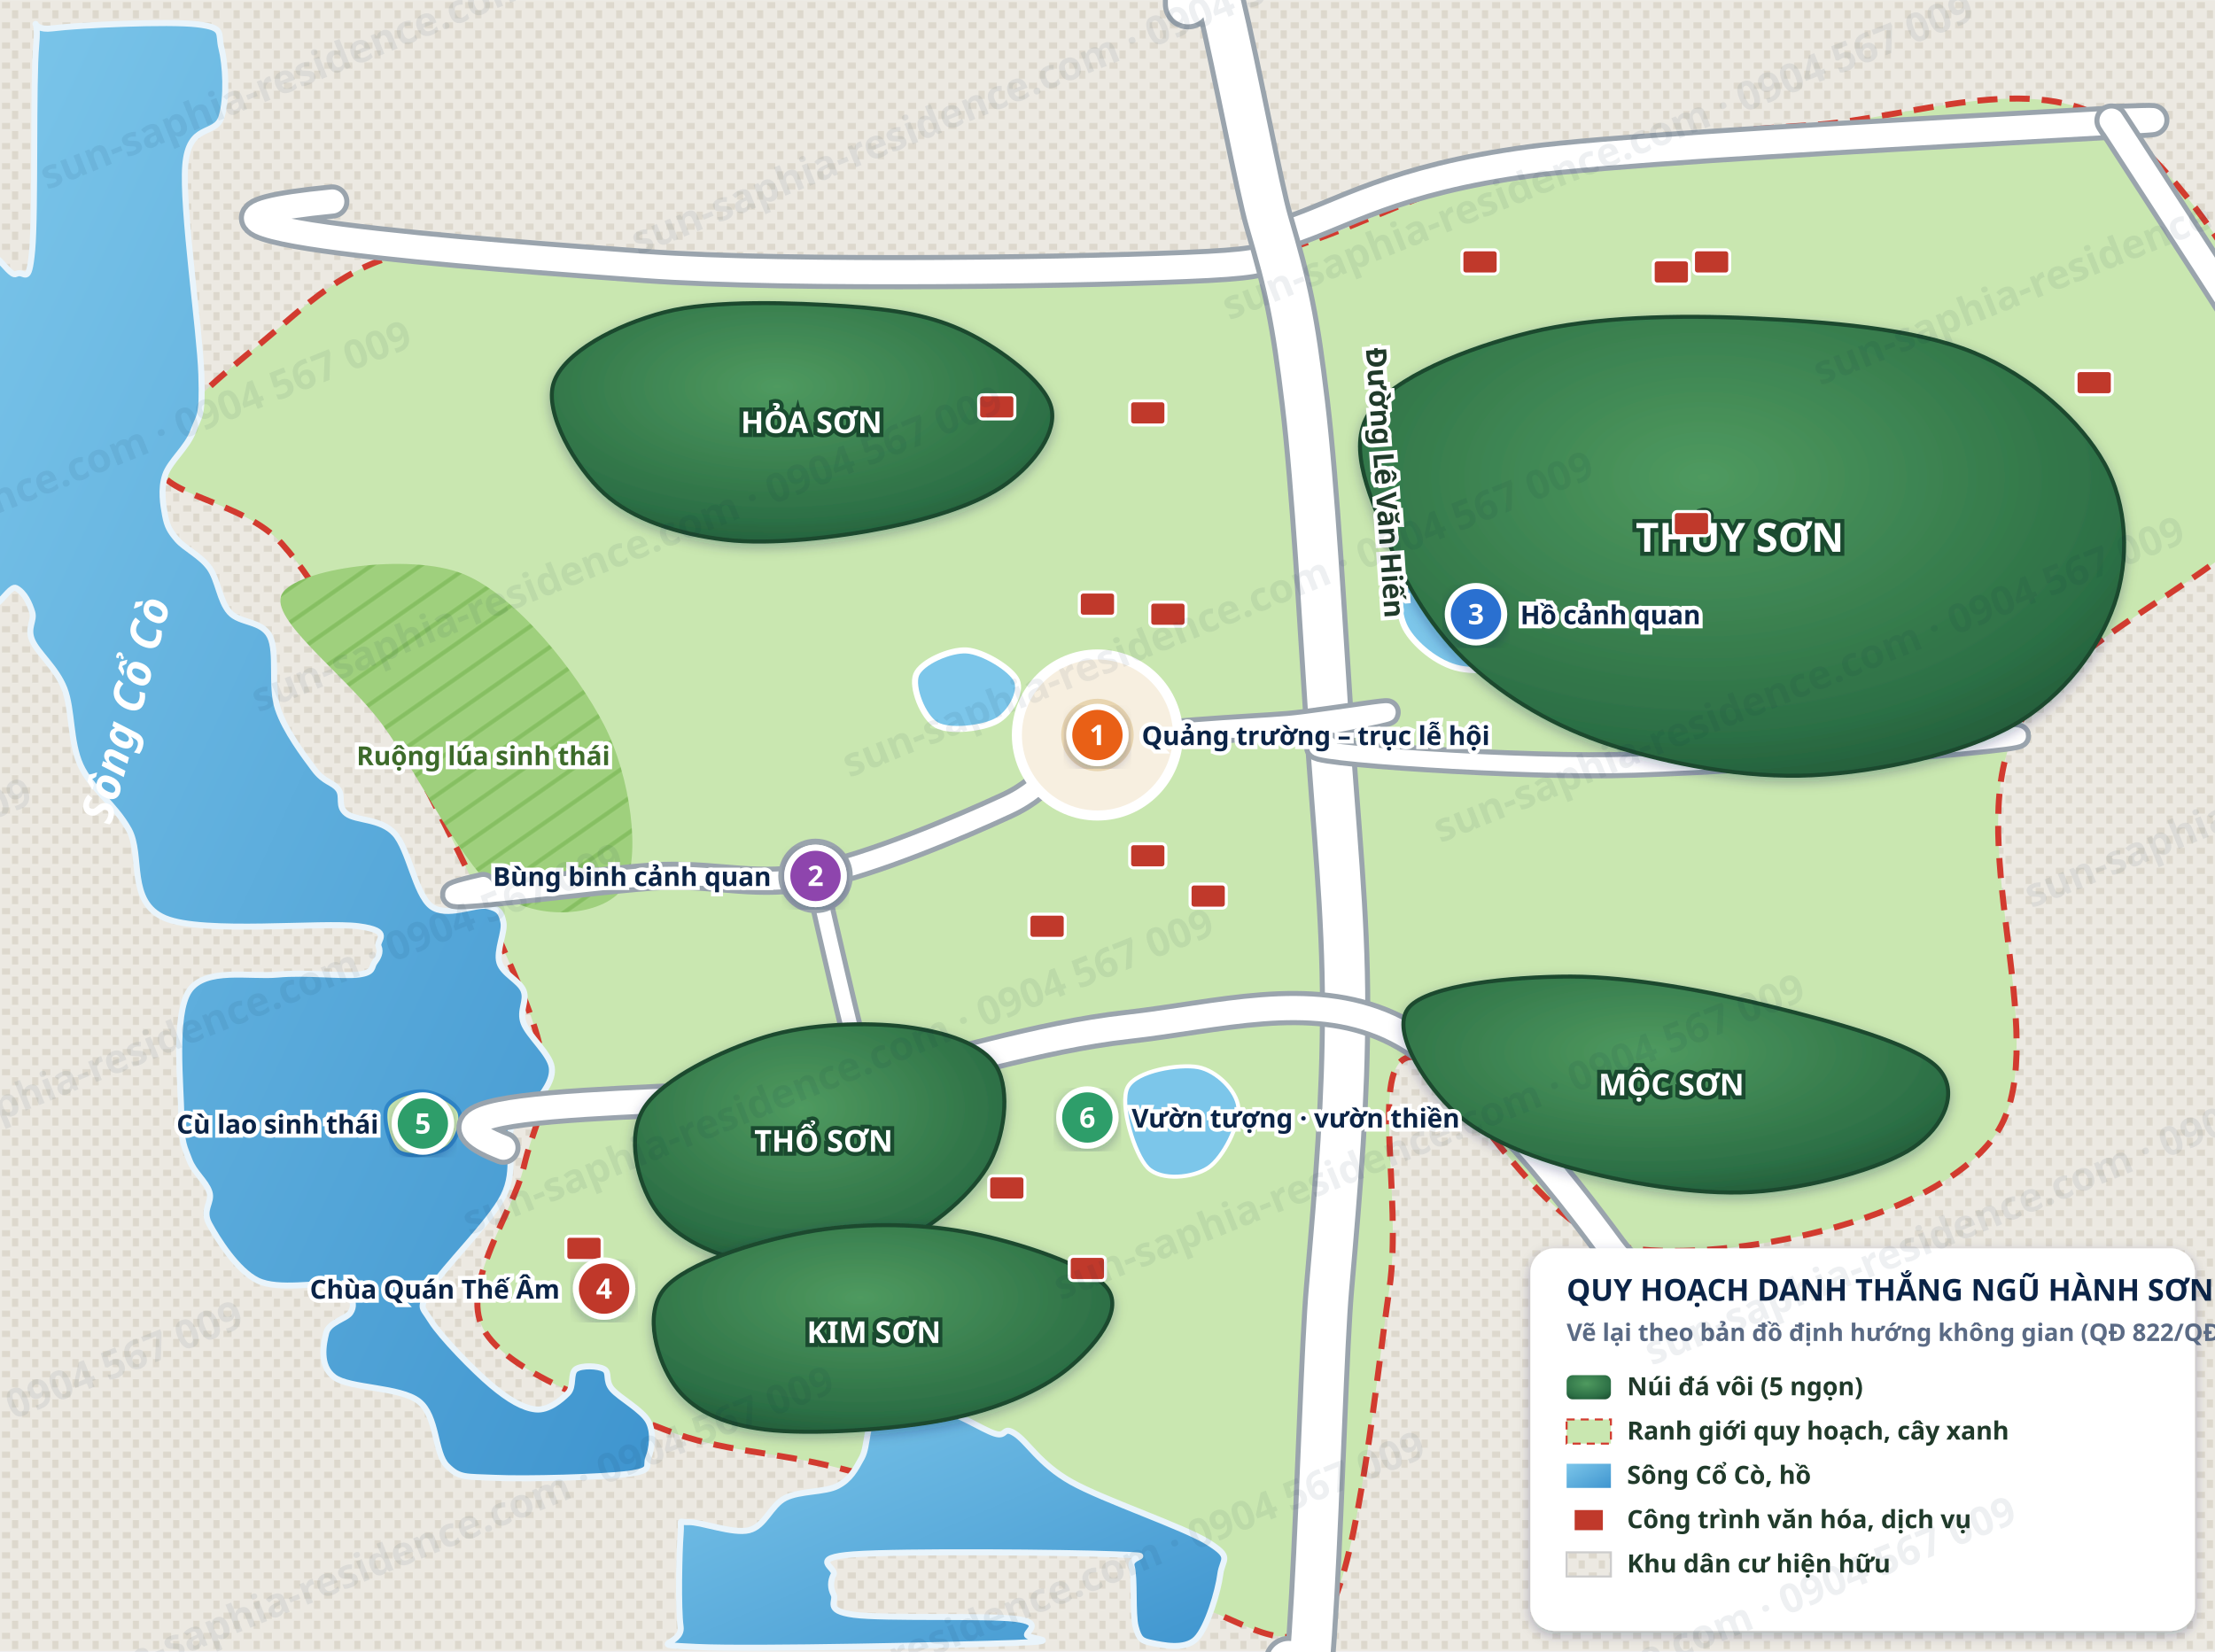
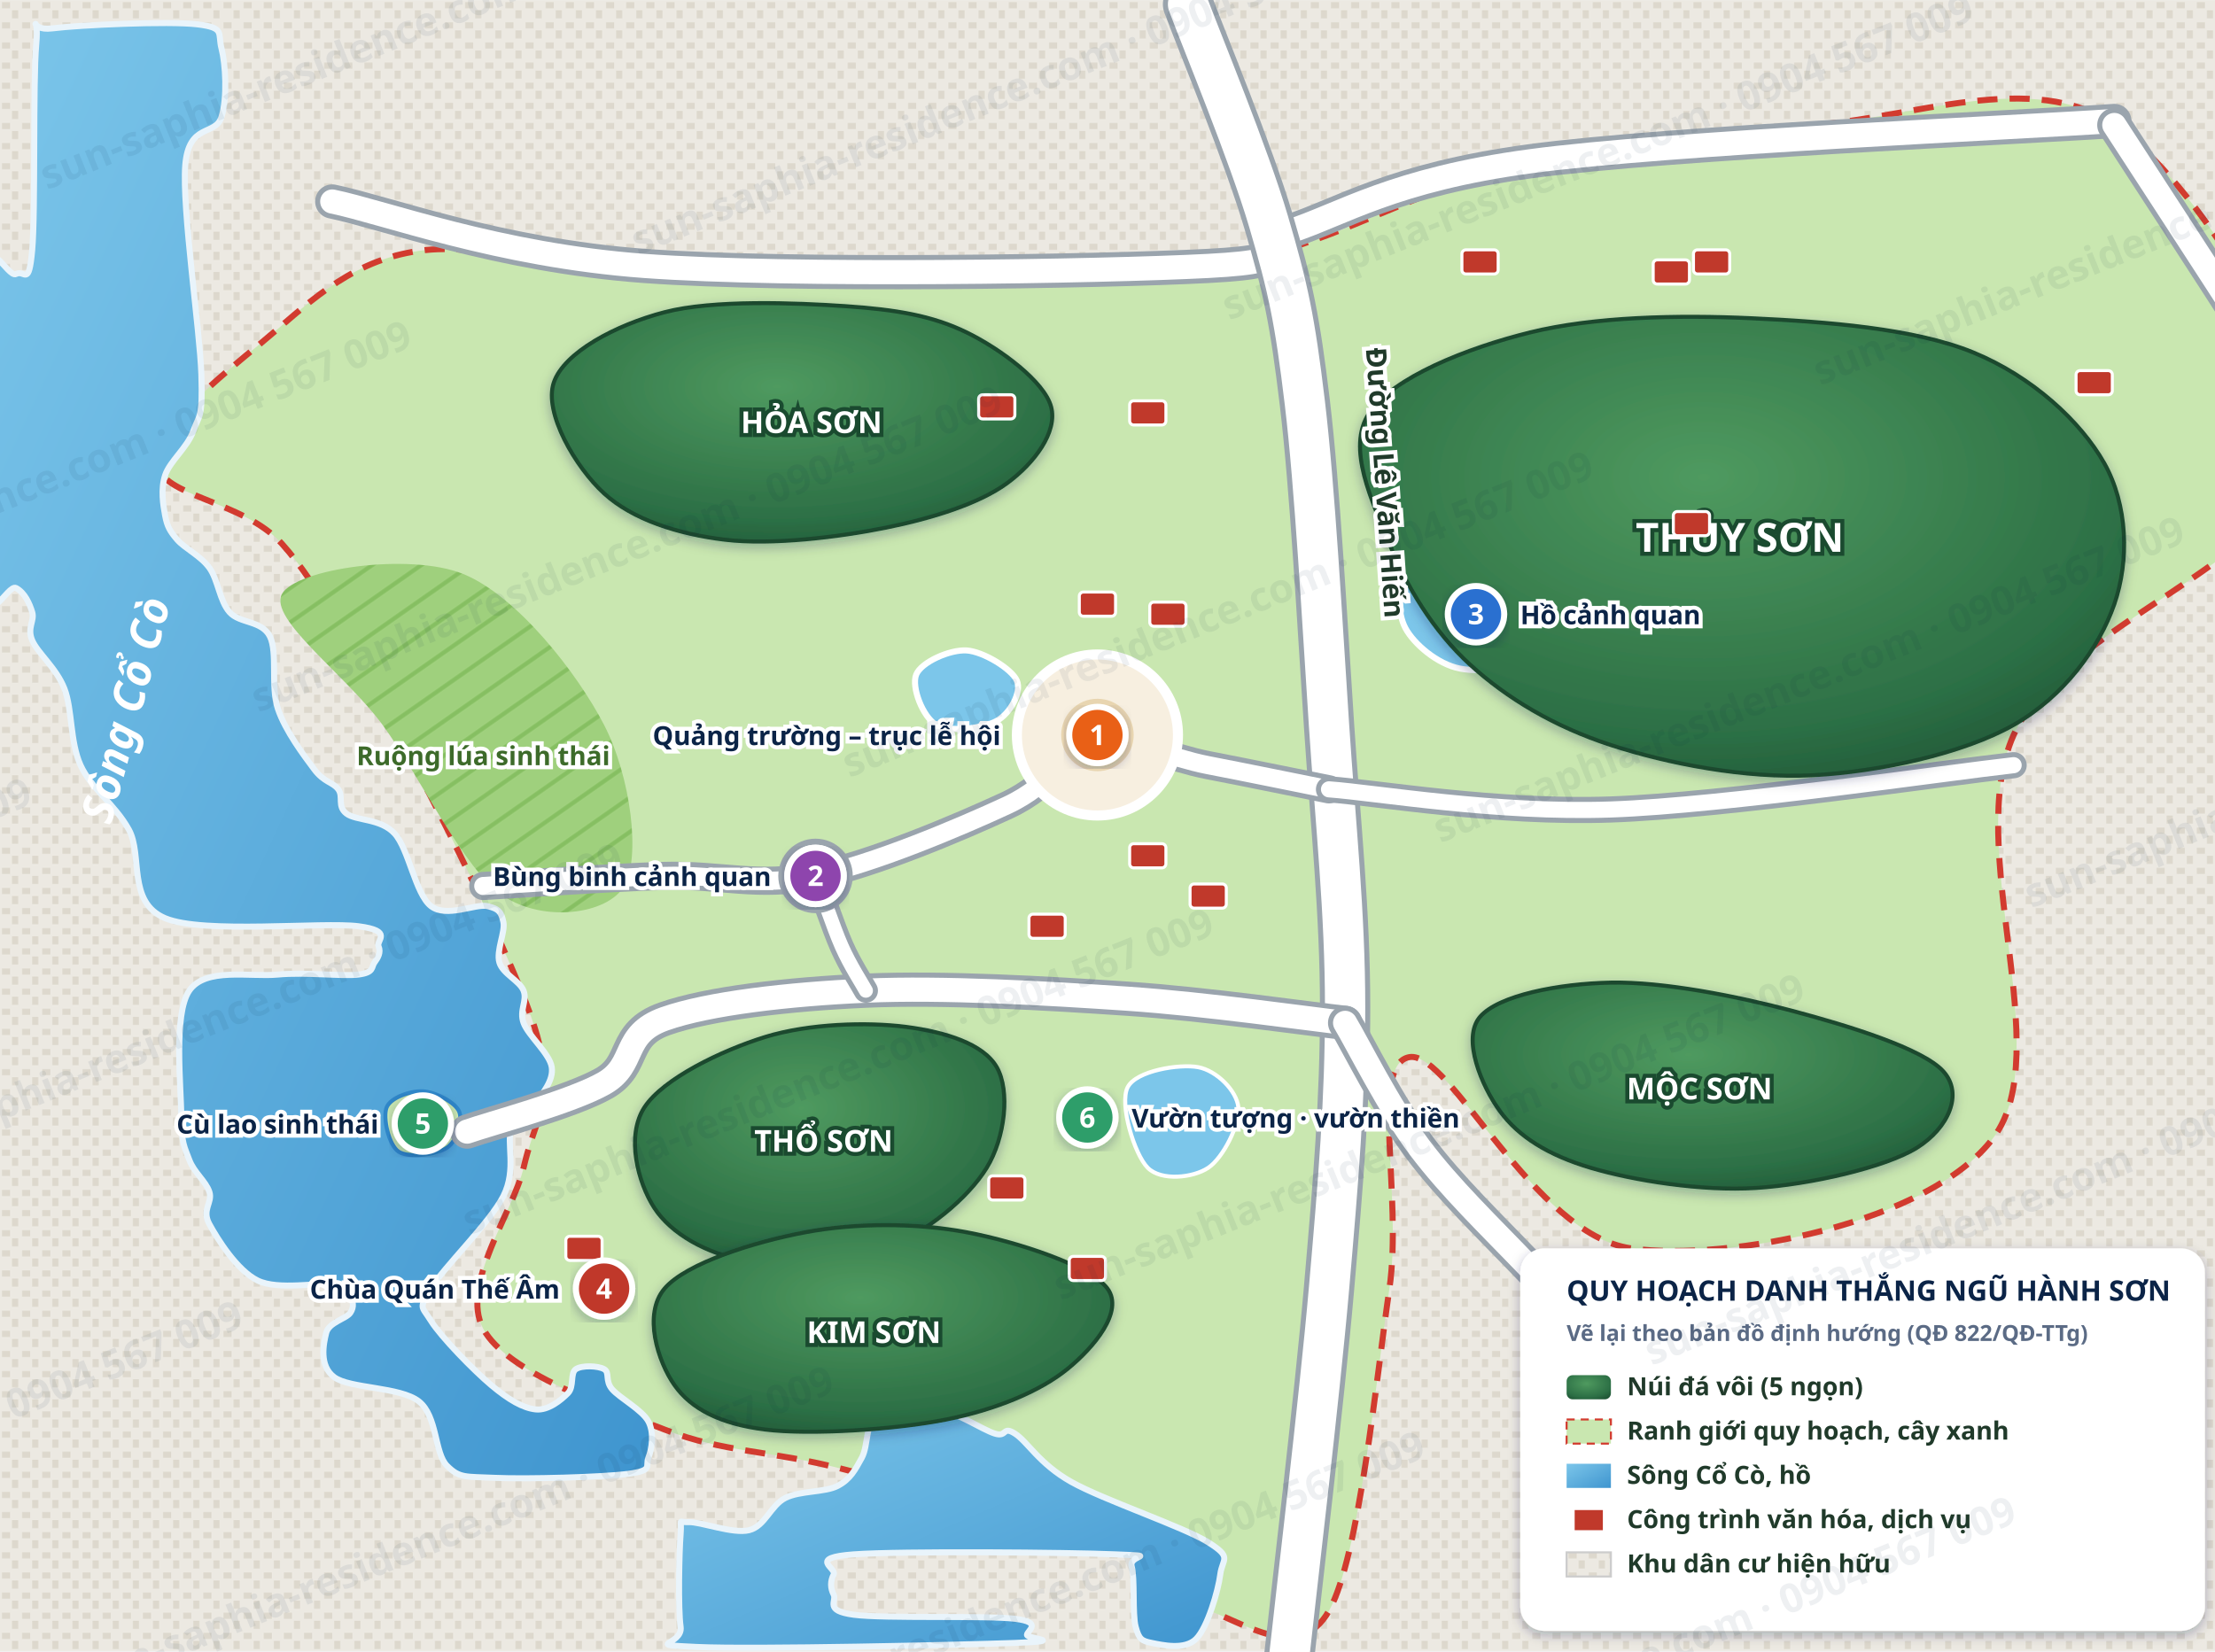
<svg xmlns="http://www.w3.org/2000/svg" viewBox="0 60 1100 820" width="1600" height="1193">
  <defs>
    <radialGradient id="mt" cx=".45" cy=".35" r=".75">
      <stop offset="0" stop-color="#4f9a5f" />
      <stop offset=".75" stop-color="#2c6f45" />
      <stop offset="1" stop-color="#1f5535" />
    </radialGradient>
    <linearGradient id="rv" x1="0" y1="0" x2="1" y2="1">
      <stop offset="0" stop-color="#7cc6ea" />
      <stop offset="1" stop-color="#3f95cf" />
    </linearGradient>
    <pattern id="field" width="14" height="14" patternUnits="userSpaceOnUse" patternTransform="rotate(-35)">
      <rect width="14" height="14" fill="#9fd07d" />
      <path d="M0 7h14" stroke="#86bf62" stroke-width="2" />
    </pattern>
    <pattern id="urb" width="10" height="10" patternUnits="userSpaceOnUse">
      <rect width="10" height="10" fill="#ece9e2" />
      <rect x="1" y="1" width="4" height="3" fill="#ddd8cd" />
      <rect x="6" y="5" width="3" height="4" fill="#ddd8cd" />
    </pattern>
    <filter id="sh">
      <feDropShadow dx="0" dy="2" stdDeviation="3" flood-color="#0b2447" flood-opacity=".3" />
    </filter>
  </defs>
  <rect x="0" y="60" width="1100" height="820" fill="url(#urb)" />
  <path d="M78.0 290.0 C76.3 273.3 108.8 247.5 130.0 230.0 C151.2 212.5 171.7 190.8 205.0 185.0 C238.3 179.2 264.2 193.8 330.0 195.0 C395.8 196.2 546.7 194.5 600.0 192.0 C653.3 189.5 623.3 188.7 650.0 180.0 C676.7 171.3 718.3 149.7 760.0 140.0 C801.7 130.3 851.7 125.0 900.0 122.0 C948.3 119.0 1010.0 94.0 1050.0 122.0 C1090.0 150.0 1148.3 239.5 1140.0 290.0 C1131.7 340.5 1025.0 369.2 1000.0 425.0 C975.0 480.8 1021.7 582.5 990.0 625.0 C958.3 667.5 858.3 686.7 810.0 680.0 C761.7 673.3 720.0 581.7 700.0 585.0 C680.0 588.3 696.7 654.2 690.0 700.0 C683.3 745.8 675.0 833.3 660.0 860.0 C645.0 886.7 616.7 865.0 600.0 860.0 C583.3 855.0 590.0 841.7 560.0 830.0 C530.0 818.3 458.3 800.0 420.0 790.0 C381.7 780.0 360.0 781.7 330.0 770.0 C300.0 758.3 251.7 741.7 240.0 720.0 C228.3 698.3 255.0 661.7 260.0 640.0 C265.0 618.3 272.5 610.0 270.0 590.0 C267.5 570.0 257.5 548.3 245.0 520.0 C232.5 491.7 212.5 451.7 195.0 420.0 C177.5 388.3 159.5 351.7 140.0 330.0 C120.5 308.3 79.7 306.7 78.0 290.0 Z" fill="#c9e7b0" stroke="#d23b2f" stroke-width="3" stroke-dasharray="10 6" />
  <path d="M140.0 355.0 C146.7 342.5 203.3 334.2 230.0 345.0 C256.7 355.8 286.7 394.2 300.0 420.0 C313.3 445.8 318.3 485.8 310.0 500.0 C301.7 514.2 270.0 518.3 250.0 505.0 C230.0 491.7 208.3 445.0 190.0 420.0 C171.7 395.0 133.3 367.5 140.0 355.0 Z" fill="url(#field)" />
  <path d="M338.0 822.0 C337.3 830.7 336.7 858.7 338.0 868.0 C339.3 877.3 318.3 876.7 346.0 878.0 C373.7 879.3 476.7 877.0 504.0 876.0 C531.3 875.0 510.0 874.0 510.0 872.0 C510.0 870.0 518.3 865.7 504.0 864.0 C489.7 862.3 439.0 864.0 424.0 862.0 C409.0 860.0 415.7 855.3 414.0 852.0 C412.3 848.7 412.3 845.3 414.0 842.0 C415.7 838.7 400.7 833.7 424.0 832.0 C447.3 830.3 531.0 831.0 554.0 832.0 C577.0 833.0 560.3 832.0 562.0 838.0 C563.7 844.0 562.3 861.7 564.0 868.0 C565.7 874.3 567.0 875.0 572.0 876.0 C577.0 877.0 588.3 879.7 594.0 874.0 C599.7 868.3 605.0 850.0 606.0 842.0 C607.0 834.0 612.3 833.7 600.0 826.0 C587.7 818.3 548.0 805.0 532.0 796.0 C516.0 787.0 510.3 776.0 504.0 772.0 C497.7 768.0 500.3 774.0 494.0 772.0 C487.7 770.0 475.7 761.7 466.0 760.0 C456.3 758.3 442.3 758.0 436.0 762.0 C429.7 766.0 431.3 778.0 428.0 784.0 C424.7 790.0 422.3 794.7 416.0 798.0 C409.7 801.3 397.3 800.3 390.0 804.0 C382.7 807.7 380.0 818.0 372.0 820.0 C364.0 822.0 347.7 815.7 342.0 816.0 C336.3 816.3 338.7 813.3 338.0 822.0 Z" fill="url(#rv)" stroke="#e9f4fb" stroke-width="3" />
  <path d="M26.0 74.0 C12.7 75.7 19.7 63.7 18.0 82.0 C16.3 100.3 17.7 165.0 16.0 184.0 C14.3 203.0 12.3 193.7 8.0 196.0 C3.7 198.3 -7.0 172.3 -10.0 198.0 C-13.0 223.7 -13.0 324.3 -10.0 350.0 C-7.0 375.7 3.7 349.7 8.0 352.0 C12.3 354.3 14.7 359.7 16.0 364.0 C17.3 368.3 13.3 371.7 16.0 378.0 C18.7 384.3 28.0 391.7 32.0 402.0 C36.0 412.3 34.7 428.3 40.0 440.0 C45.3 451.7 57.0 459.3 64.0 472.0 C71.0 484.7 63.0 508.0 82.0 516.0 C101.0 524.0 160.3 517.7 178.0 520.0 C195.7 522.3 186.7 527.0 188.0 530.0 C189.3 533.0 187.7 535.7 186.0 538.0 C184.3 540.3 186.0 543.0 178.0 544.0 C170.0 545.0 152.0 542.7 138.0 544.0 C124.0 545.3 102.0 540.3 94.0 552.0 C86.0 563.7 90.0 600.0 90.0 614.0 C90.0 628.0 91.7 629.7 94.0 636.0 C96.3 642.3 102.3 646.7 104.0 652.0 C105.7 657.3 100.0 660.7 104.0 668.0 C108.0 675.3 117.7 691.0 128.0 696.0 C138.3 701.0 158.3 696.7 166.0 698.0 C173.7 699.3 172.7 701.7 174.0 704.0 C175.3 706.3 176.0 709.0 174.0 712.0 C172.0 715.0 163.3 716.7 162.0 722.0 C160.7 727.3 158.3 738.3 166.0 744.0 C173.7 749.7 198.7 748.7 208.0 756.0 C217.3 763.3 215.7 781.7 222.0 788.0 C228.3 794.3 231.0 793.3 246.0 794.0 C261.0 794.7 299.3 793.7 312.0 792.0 C324.7 790.3 320.3 788.3 322.0 784.0 C323.7 779.7 325.0 771.7 322.0 766.0 C319.0 760.3 307.7 754.3 304.0 750.0 C300.3 745.7 303.0 741.7 300.0 740.0 C297.0 738.3 289.0 738.0 286.0 740.0 C283.0 742.0 285.3 748.7 282.0 752.0 C278.7 755.3 272.3 760.7 266.0 760.0 C259.7 759.3 252.7 755.3 244.0 748.0 C235.3 740.7 219.0 724.0 214.0 716.0 C209.0 708.0 208.0 710.3 214.0 700.0 C220.0 689.7 243.3 667.3 250.0 654.0 C256.7 640.7 251.3 627.7 254.0 620.0 C256.7 612.3 262.7 613.0 266.0 608.0 C269.3 603.0 275.0 596.7 274.0 590.0 C273.0 583.3 262.3 574.3 260.0 568.0 C257.7 561.7 262.0 557.0 260.0 552.0 C258.0 547.0 249.7 543.7 248.0 538.0 C246.3 532.3 251.0 522.7 250.0 518.0 C249.0 513.3 248.0 511.3 242.0 510.0 C236.0 508.7 221.7 516.0 214.0 510.0 C206.3 504.0 203.0 481.7 196.0 474.0 C189.0 466.3 176.7 467.7 172.0 464.0 C167.3 460.3 170.7 455.7 168.0 452.0 C165.3 448.3 161.0 448.7 156.0 442.0 C151.0 435.3 141.7 423.0 138.0 412.0 C134.3 401.0 138.0 384.0 134.0 376.0 C130.0 368.0 119.0 369.7 114.0 364.0 C109.0 358.3 108.3 348.0 104.0 342.0 C99.7 336.0 91.7 332.3 88.0 328.0 C84.3 323.7 83.0 321.3 82.0 316.0 C81.0 310.7 79.7 303.0 82.0 296.0 C84.3 289.0 93.0 282.3 96.0 274.0 C99.0 265.7 100.7 268.0 100.0 246.0 C99.3 224.0 90.3 163.3 92.0 142.0 C93.7 120.7 107.0 127.7 110.0 118.0 C113.0 108.3 112.0 91.7 110.0 84.0 C108.0 76.3 112.0 73.7 98.0 72.0 C84.0 70.3 39.3 72.3 26.0 74.0 Z" fill="url(#rv)" stroke="#e9f4fb" stroke-width="3" />
  <path d="M192.0 610.0 C194.0 605.0 204.0 601.7 210.0 602.0 C216.0 602.3 226.0 607.3 228.0 612.0 C230.0 616.7 227.0 626.7 222.0 630.0 C217.0 633.3 203.0 635.3 198.0 632.0 C193.0 628.7 190.0 615.0 192.0 610.0 Z" fill="#c9e7b0" stroke="#2f86c8" stroke-width="2" />
  <path d="M700.0 345.0 C706.2 338.8 723.3 334.2 735.0 335.0 C746.7 335.8 765.0 341.7 770.0 350.0 C775.0 358.3 772.5 378.0 765.0 385.0 C757.5 392.0 736.2 394.2 725.0 392.0 C713.8 389.8 702.2 379.8 698.0 372.0 C693.8 364.2 693.8 351.2 700.0 345.0 Z" fill="#7cc6ea" stroke="#fff" stroke-width="3" />
  <path d="M455.0 395.0 C457.5 388.8 471.7 382.5 480.0 383.0 C488.3 383.5 502.5 392.2 505.0 398.0 C507.5 403.8 501.7 414.3 495.0 418.0 C488.3 421.7 471.7 423.8 465.0 420.0 C458.3 416.2 452.5 401.2 455.0 395.0 Z" fill="#7cc6ea" stroke="#fff" stroke-width="3" />
  <path d="M560.0 600.0 C564.2 591.7 585.8 588.3 595.0 590.0 C604.2 591.7 614.2 601.7 615.0 610.0 C615.8 618.3 607.5 635.0 600.0 640.0 C592.5 645.0 576.7 646.7 570.0 640.0 C563.3 633.3 555.8 608.3 560.0 600.0 Z" fill="#7cc6ea" stroke="#fff" stroke-width="2" />
-   <path d="M165.0 160.0 C43.3 172.0 247.5 186.7 320.0 192.0 C392.5 197.3 546.7 194.8 600.0 192.0 C653.3 189.2 613.3 183.7 640.0 175.0 C666.7 166.3 691.7 149.2 760.0 140.0 C828.3 130.8 1149.2 116.7 1050.0 120.0" fill="none" stroke="#9aa4ad" stroke-width="17" stroke-linecap="round" stroke-linejoin="round" />
-   <path d="M165.0 160.0 C43.3 172.0 247.5 186.7 320.0 192.0 C392.5 197.3 546.7 194.8 600.0 192.0 C653.3 189.2 613.3 183.7 640.0 175.0 C666.7 166.3 691.7 149.2 760.0 140.0 C828.3 130.8 1149.2 116.7 1050.0 120.0" fill="none" stroke="#fff" stroke-width="12" stroke-linecap="round" stroke-linejoin="round" />
-   <path d="M590.0 62.0 C588.3 -57.2 620.3 137.0 630.0 170.0 C639.7 203.0 643.0 218.3 648.0 260.0 C653.0 301.7 656.7 370.0 660.0 420.0 C663.3 470.0 668.0 513.3 668.0 560.0 C668.0 606.7 664.7 645.8 660.0 700.0 C655.3 754.2 651.7 991.3 640.0 885.0" fill="none" stroke="#9aa4ad" stroke-width="25" stroke-linecap="round" stroke-linejoin="round" />
-   <path d="M590.0 62.0 C588.3 -57.2 620.3 137.0 630.0 170.0 C639.7 203.0 643.0 218.3 648.0 260.0 C653.0 301.7 656.7 370.0 660.0 420.0 C663.3 470.0 668.0 513.3 668.0 560.0 C668.0 606.7 664.7 645.8 660.0 700.0 C655.3 754.2 651.7 991.3 640.0 885.0" fill="none" stroke="#fff" stroke-width="20" stroke-linecap="round" stroke-linejoin="round" />
-   <path d="M1050.0 122.0 C1038.3 103.7 1096.7 193.7 1120.0 230.0 C1143.3 266.3 1201.7 358.0 1190.0 340.0" fill="none" stroke="#9aa4ad" stroke-width="17" stroke-linecap="round" stroke-linejoin="round" />
-   <path d="M1050.0 122.0 C1038.3 103.7 1096.7 193.7 1120.0 230.0 C1143.3 266.3 1201.7 358.0 1190.0 340.0" fill="none" stroke="#fff" stroke-width="12" stroke-linecap="round" stroke-linejoin="round" />
-   <path d="M250.0 630.0 C181.7 603.3 368.3 610.0 420.0 600.0 C471.7 590.0 515.0 575.0 560.0 570.0 C605.0 565.0 650.0 551.7 690.0 570.0 C730.0 588.3 776.7 648.3 800.0 680.0 C823.3 711.7 921.7 768.3 830.0 760.0" fill="none" stroke="#9aa4ad" stroke-width="17" stroke-linecap="round" stroke-linejoin="round" />
-   <path d="M250.0 630.0 C181.7 603.3 368.3 610.0 420.0 600.0 C471.7 590.0 515.0 575.0 560.0 570.0 C605.0 565.0 650.0 551.7 690.0 570.0 C730.0 588.3 776.7 648.3 800.0 680.0 C823.3 711.7 921.7 768.3 830.0 760.0" fill="none" stroke="#fff" stroke-width="12" stroke-linecap="round" stroke-linejoin="round" />
-   <path d="M240.0 500.0 C185.0 512.5 302.5 495.8 330.0 495.0 C357.5 494.2 376.7 500.8 405.0 495.0 C433.3 489.2 476.7 470.8 500.0 460.0 C523.3 449.2 521.7 436.7 545.0 430.0 C568.3 423.3 620.8 421.7 640.0 420.0 C659.2 418.3 726.7 406.7 660.0 420.0" fill="none" stroke="#9aa4ad" stroke-width="14" stroke-linecap="round" stroke-linejoin="round" />
-   <path d="M240.0 500.0 C185.0 512.5 302.5 495.8 330.0 495.0 C357.5 494.2 376.7 500.8 405.0 495.0 C433.3 489.2 476.7 470.8 500.0 460.0 C523.3 449.2 521.7 436.7 545.0 430.0 C568.3 423.3 620.8 421.7 640.0 420.0 C659.2 418.3 726.7 406.7 660.0 420.0" fill="none" stroke="#fff" stroke-width="9" stroke-linecap="round" stroke-linejoin="round" />
-   <path d="M660.0 430.0 C626.7 432.5 743.3 440.8 800.0 440.0 C856.7 439.2 1023.3 426.7 1000.0 425.0" fill="none" stroke="#9aa4ad" stroke-width="13" stroke-linecap="round" stroke-linejoin="round" />
-   <path d="M660.0 430.0 C626.7 432.5 743.3 440.8 800.0 440.0 C856.7 439.2 1023.3 426.7 1000.0 425.0" fill="none" stroke="#fff" stroke-width="8" stroke-linecap="round" stroke-linejoin="round" />
-   <path d="M405.0 495.0 C403.3 488.3 415.8 542.5 420.0 560.0 C424.2 577.5 432.5 610.8 430.0 600.0" fill="none" stroke="#9aa4ad" stroke-width="12" stroke-linecap="round" stroke-linejoin="round" />
-   <path d="M405.0 495.0 C403.3 488.3 415.8 542.5 420.0 560.0 C424.2 577.5 432.5 610.8 430.0 600.0" fill="none" stroke="#fff" stroke-width="7" stroke-linecap="round" stroke-linejoin="round" />
+   <path d="M165.0 160.0 C190.8 165.3 247.5 186.7 320.0 192.0 C392.5 197.3 546.7 194.8 600.0 192.0 C653.3 189.2 613.3 183.7 640.0 175.0 C666.7 166.3 691.7 149.2 760.0 140.0 C828.3 130.8 1001.7 123.3 1050.0 120.0" fill="none" stroke="#9aa4ad" stroke-width="17" stroke-linecap="round" stroke-linejoin="round" />
+   <path d="M165.0 160.0 C190.8 165.3 247.5 186.7 320.0 192.0 C392.5 197.3 546.7 194.8 600.0 192.0 C653.3 189.2 613.3 183.7 640.0 175.0 C666.7 166.3 691.7 149.2 760.0 140.0 C828.3 130.8 1001.7 123.3 1050.0 120.0" fill="none" stroke="#fff" stroke-width="12" stroke-linecap="round" stroke-linejoin="round" />
+   <path d="M590.0 62.0 C596.7 80.0 620.3 137.0 630.0 170.0 C639.7 203.0 643.0 218.3 648.0 260.0 C653.0 301.7 656.7 370.0 660.0 420.0 C663.3 470.0 668.0 513.3 668.0 560.0 C668.0 606.7 664.7 645.8 660.0 700.0 C655.3 754.2 643.3 854.2 640.0 885.0" fill="none" stroke="#9aa4ad" stroke-width="25" stroke-linecap="round" stroke-linejoin="round" />
+   <path d="M590.0 62.0 C596.7 80.0 620.3 137.0 630.0 170.0 C639.7 203.0 643.0 218.3 648.0 260.0 C653.0 301.7 656.7 370.0 660.0 420.0 C663.3 470.0 668.0 513.3 668.0 560.0 C668.0 606.7 664.7 645.8 660.0 700.0 C655.3 754.2 643.3 854.2 640.0 885.0" fill="none" stroke="#fff" stroke-width="20" stroke-linecap="round" stroke-linejoin="round" />
+   <path d="M1050.0 122.0 C1061.7 140.0 1096.7 193.7 1120.0 230.0 C1143.3 266.3 1178.3 321.7 1190.0 340.0" fill="none" stroke="#9aa4ad" stroke-width="17" stroke-linecap="round" stroke-linejoin="round" />
+   <path d="M1050.0 122.0 C1061.7 140.0 1096.7 193.7 1120.0 230.0 C1143.3 266.3 1178.3 321.7 1190.0 340.0" fill="none" stroke="#fff" stroke-width="12" stroke-linecap="round" stroke-linejoin="round" />
+   <path d="M232.0 622.0 C243.3 618.0 283.7 607.3 300.0 598.0 C316.3 588.7 308.3 573.7 330.0 566.0 C351.7 558.3 391.7 553.7 430.0 552.0 C468.3 550.3 520.3 553.3 560.0 556.0 C599.7 558.7 650.0 566.0 668.0 568.0" fill="none" stroke="#9aa4ad" stroke-width="17" stroke-linecap="round" stroke-linejoin="round" />
+   <path d="M232.0 622.0 C243.3 618.0 283.7 607.3 300.0 598.0 C316.3 588.7 308.3 573.7 330.0 566.0 C351.7 558.3 391.7 553.7 430.0 552.0 C468.3 550.3 520.3 553.3 560.0 556.0 C599.7 558.7 650.0 566.0 668.0 568.0" fill="none" stroke="#fff" stroke-width="12" stroke-linecap="round" stroke-linejoin="round" />
+   <path d="M668.0 568.0 C674.2 578.3 689.7 609.7 705.0 630.0 C720.3 650.3 739.2 668.3 760.0 690.0 C780.8 711.7 818.3 748.3 830.0 760.0" fill="none" stroke="#9aa4ad" stroke-width="17" stroke-linecap="round" stroke-linejoin="round" />
+   <path d="M668.0 568.0 C674.2 578.3 689.7 609.7 705.0 630.0 C720.3 650.3 739.2 668.3 760.0 690.0 C780.8 711.7 818.3 748.3 830.0 760.0" fill="none" stroke="#fff" stroke-width="12" stroke-linecap="round" stroke-linejoin="round" />
+   <path d="M240.0 500.0 C255.0 499.2 302.5 495.8 330.0 495.0 C357.5 494.2 376.7 500.8 405.0 495.0 C433.3 489.2 476.7 470.8 500.0 460.0 C523.3 449.2 528.3 433.3 545.0 430.0 C561.7 426.7 580.8 436.3 600.0 440.0 C619.2 443.7 650.0 450.0 660.0 452.0" fill="none" stroke="#9aa4ad" stroke-width="14" stroke-linecap="round" stroke-linejoin="round" />
+   <path d="M240.0 500.0 C255.0 499.2 302.5 495.8 330.0 495.0 C357.5 494.2 376.7 500.8 405.0 495.0 C433.3 489.2 476.7 470.8 500.0 460.0 C523.3 449.2 528.3 433.3 545.0 430.0 C561.7 426.7 580.8 436.3 600.0 440.0 C619.2 443.7 650.0 450.0 660.0 452.0" fill="none" stroke="#fff" stroke-width="9" stroke-linecap="round" stroke-linejoin="round" />
+   <path d="M660.0 452.0 C683.3 453.7 743.3 464.0 800.0 462.0 C856.7 460.0 966.7 443.7 1000.0 440.0" fill="none" stroke="#9aa4ad" stroke-width="13" stroke-linecap="round" stroke-linejoin="round" />
+   <path d="M660.0 452.0 C683.3 453.7 743.3 464.0 800.0 462.0 C856.7 460.0 966.7 443.7 1000.0 440.0" fill="none" stroke="#fff" stroke-width="8" stroke-linecap="round" stroke-linejoin="round" />
+   <path d="M405.0 495.0 C407.2 500.8 413.8 520.5 418.0 530.0 C422.2 539.5 428.0 548.3 430.0 552.0" fill="none" stroke="#9aa4ad" stroke-width="12" stroke-linecap="round" stroke-linejoin="round" />
+   <path d="M405.0 495.0 C407.2 500.8 413.8 520.5 418.0 530.0 C422.2 539.5 428.0 548.3 430.0 552.0" fill="none" stroke="#fff" stroke-width="7" stroke-linecap="round" stroke-linejoin="round" />
  <circle cx="545" cy="425" r="40" fill="#f7efe0" stroke="#fff" stroke-width="5" />
  <circle cx="545" cy="425" r="18" fill="#e8d5b0" />
  <circle cx="405" cy="495" r="17" fill="#fff" stroke="#9aa4ad" stroke-width="3" />
  <path d="M680.0 265.0 C691.7 247.5 728.3 232.8 760.0 225.0 C791.7 217.2 833.3 216.3 870.0 218.0 C906.7 219.7 950.8 223.0 980.0 235.0 C1009.2 247.0 1033.3 269.2 1045.0 290.0 C1056.7 310.8 1057.5 338.3 1050.0 360.0 C1042.5 381.7 1025.0 405.8 1000.0 420.0 C975.0 434.2 933.3 443.3 900.0 445.0 C866.7 446.7 828.3 439.2 800.0 430.0 C771.7 420.8 748.3 406.7 730.0 390.0 C711.7 373.3 698.3 350.8 690.0 330.0 C681.7 309.2 668.3 282.5 680.0 265.0 Z" fill="url(#mt)" stroke="#1a4a2f" stroke-width="2" filter="url(#sh)" />
  <text x="864" y="334" text-anchor="middle" style="font:900 20px 'Be Vietnam Pro',sans-serif" fill="#fff" stroke="#1a4a2f" stroke-width="4" paint-order="stroke">THỦY SƠN</text>
  <path d="M275.0 250.0 C280.0 235.0 305.8 221.3 330.0 215.0 C354.2 208.7 395.0 210.3 420.0 212.0 C445.0 213.7 463.0 216.7 480.0 225.0 C497.0 233.3 518.7 249.5 522.0 262.0 C525.3 274.5 513.7 290.0 500.0 300.0 C486.3 310.0 463.3 317.3 440.0 322.0 C416.7 326.7 383.3 330.8 360.0 328.0 C336.7 325.2 314.2 318.0 300.0 305.0 C285.8 292.0 270.0 265.0 275.0 250.0 Z" fill="url(#mt)" stroke="#1a4a2f" stroke-width="2" filter="url(#sh)" />
  <text x="403" y="275" text-anchor="middle" style="font:900 15px 'Be Vietnam Pro',sans-serif" fill="#fff" stroke="#1a4a2f" stroke-width="4" paint-order="stroke">HỎA SƠN</text>
-   <path d="M700.0 560.0 C710.0 549.2 750.0 545.0 780.0 545.0 C810.0 545.0 849.7 552.5 880.0 560.0 C910.3 567.5 950.3 578.3 962.0 590.0 C973.7 601.7 965.3 619.7 950.0 630.0 C934.7 640.3 898.3 650.3 870.0 652.0 C841.7 653.7 805.0 647.0 780.0 640.0 C755.0 633.0 733.3 623.3 720.0 610.0 C706.7 596.7 690.0 570.8 700.0 560.0 Z" fill="url(#mt)" stroke="#1a4a2f" stroke-width="2" filter="url(#sh)" />
-   <text x="830" y="604" text-anchor="middle" style="font:900 15px 'Be Vietnam Pro',sans-serif" fill="#fff" stroke="#1a4a2f" stroke-width="4" paint-order="stroke">MỘC SƠN</text>
+   <path d="M735.0 565.0 C744.2 554.3 774.2 548.5 800.0 548.0 C825.8 547.5 862.5 554.7 890.0 562.0 C917.5 569.3 954.7 580.7 965.0 592.0 C975.3 603.3 967.5 620.3 952.0 630.0 C936.5 639.7 899.0 648.3 872.0 650.0 C845.0 651.7 811.2 646.3 790.0 640.0 C768.8 633.7 754.2 624.5 745.0 612.0 C735.8 599.5 725.8 575.7 735.0 565.0 Z" fill="url(#mt)" stroke="#1a4a2f" stroke-width="2" filter="url(#sh)" />
+   <text x="844" y="606" text-anchor="middle" style="font:900 15px 'Be Vietnam Pro',sans-serif" fill="#fff" stroke="#1a4a2f" stroke-width="4" paint-order="stroke">MỘC SƠN</text>
  <path d="M320.0 610.0 C329.2 595.8 358.3 581.7 380.0 575.0 C401.7 568.3 430.8 567.5 450.0 570.0 C469.2 572.5 488.3 578.3 495.0 590.0 C501.7 601.7 499.2 625.0 490.0 640.0 C480.8 655.0 460.0 672.3 440.0 680.0 C420.0 687.7 389.2 689.3 370.0 686.0 C350.8 682.7 333.3 672.7 325.0 660.0 C316.7 647.3 310.8 624.2 320.0 610.0 Z" fill="url(#mt)" stroke="#1a4a2f" stroke-width="2" filter="url(#sh)" />
  <text x="409" y="632" text-anchor="middle" style="font:900 15px 'Be Vietnam Pro',sans-serif" fill="#fff" stroke="#1a4a2f" stroke-width="4" paint-order="stroke">THỔ SƠN</text>
  <path d="M330.0 700.0 C340.8 687.3 375.0 676.7 400.0 672.0 C425.0 667.3 455.0 667.3 480.0 672.0 C505.0 676.7 541.7 688.7 550.0 700.0 C558.3 711.3 543.3 729.2 530.0 740.0 C516.7 750.8 495.0 760.0 470.0 765.0 C445.0 770.0 402.5 772.8 380.0 770.0 C357.5 767.2 343.3 759.7 335.0 748.0 C326.7 736.3 319.2 712.7 330.0 700.0 Z" fill="url(#mt)" stroke="#1a4a2f" stroke-width="2" filter="url(#sh)" />
  <text x="434" y="727" text-anchor="middle" style="font:900 15px 'Be Vietnam Pro',sans-serif" fill="#fff" stroke="#1a4a2f" stroke-width="4" paint-order="stroke">KIM SƠN</text>
  <rect x="486" y="256" width="18" height="12" rx="2" fill="#c0392b" stroke="#fff" stroke-width="1.5" />
  <rect x="561" y="259" width="18" height="12" rx="2" fill="#c0392b" stroke="#fff" stroke-width="1.5" />
  <rect x="536" y="354" width="18" height="12" rx="2" fill="#c0392b" stroke="#fff" stroke-width="1.5" />
  <rect x="571" y="359" width="18" height="12" rx="2" fill="#c0392b" stroke="#fff" stroke-width="1.5" />
  <rect x="726" y="184" width="18" height="12" rx="2" fill="#c0392b" stroke="#fff" stroke-width="1.5" />
  <rect x="841" y="184" width="18" height="12" rx="2" fill="#c0392b" stroke="#fff" stroke-width="1.5" />
  <rect x="831" y="314" width="18" height="12" rx="2" fill="#c0392b" stroke="#fff" stroke-width="1.5" />
  <rect x="1031" y="244" width="18" height="12" rx="2" fill="#c0392b" stroke="#fff" stroke-width="1.5" />
  <rect x="511" y="514" width="18" height="12" rx="2" fill="#c0392b" stroke="#fff" stroke-width="1.5" />
  <rect x="561" y="479" width="18" height="12" rx="2" fill="#c0392b" stroke="#fff" stroke-width="1.5" />
  <rect x="591" y="499" width="18" height="12" rx="2" fill="#c0392b" stroke="#fff" stroke-width="1.5" />
  <rect x="491" y="644" width="18" height="12" rx="2" fill="#c0392b" stroke="#fff" stroke-width="1.5" />
  <rect x="531" y="684" width="18" height="12" rx="2" fill="#c0392b" stroke="#fff" stroke-width="1.5" />
  <rect x="281" y="674" width="18" height="12" rx="2" fill="#c0392b" stroke="#fff" stroke-width="1.5" />
  <rect x="821" y="189" width="18" height="12" rx="2" fill="#c0392b" stroke="#fff" stroke-width="1.5" />
  <text x="683" y="300" transform="rotate(86 683 300)" text-anchor="middle" style="font:700 14px 'Be Vietnam Pro',sans-serif" fill="#203a2a" stroke="#fff" stroke-width="4" paint-order="stroke">Đường Lê Văn Hiến</text>
  <text x="55" y="470" transform="rotate(-75 55 470)" style="font:italic 800 22px 'Be Vietnam Pro',sans-serif" fill="#fff">Sông Cổ Cò</text>
  <text x="240" y="440" text-anchor="middle" style="font:700 13px 'Be Vietnam Pro',sans-serif" fill="#3d6b2a" stroke="#fff" stroke-width="4" paint-order="stroke">Ruộng lúa sinh thái</text>
  <circle cx="545" cy="425" r="14" fill="#E96118" stroke="#fff" stroke-width="3" filter="url(#sh)" />
  <text x="545" y="430" text-anchor="middle" style="font:900 14px 'Be Vietnam Pro',sans-serif" fill="#fff">1</text>
-   <text x="567" y="430" text-anchor="start" style="font:700 13px 'Be Vietnam Pro',sans-serif" fill="#0b2447" stroke="#fff" stroke-width="4" paint-order="stroke">Quảng trường – trục lễ hội</text>
+   <text x="497" y="430" text-anchor="end" style="font:700 13px 'Be Vietnam Pro',sans-serif" fill="#0b2447" stroke="#fff" stroke-width="4" paint-order="stroke">Quảng trường – trục lễ hội</text>
  <circle cx="405" cy="495" r="14" fill="#8e44ad" stroke="#fff" stroke-width="3" filter="url(#sh)" />
  <text x="405" y="500" text-anchor="middle" style="font:900 14px 'Be Vietnam Pro',sans-serif" fill="#fff">2</text>
  <text x="383" y="500" text-anchor="end" style="font:700 13px 'Be Vietnam Pro',sans-serif" fill="#0b2447" stroke="#fff" stroke-width="4" paint-order="stroke">Bùng binh cảnh quan</text>
  <circle cx="733" cy="365" r="14" fill="#2a6fd0" stroke="#fff" stroke-width="3" filter="url(#sh)" />
  <text x="733" y="370" text-anchor="middle" style="font:900 14px 'Be Vietnam Pro',sans-serif" fill="#fff">3</text>
  <text x="755" y="370" text-anchor="start" style="font:700 13px 'Be Vietnam Pro',sans-serif" fill="#0b2447" stroke="#fff" stroke-width="4" paint-order="stroke">Hồ cảnh quan</text>
  <circle cx="300" cy="700" r="14" fill="#c0392b" stroke="#fff" stroke-width="3" filter="url(#sh)" />
  <text x="300" y="705" text-anchor="middle" style="font:900 14px 'Be Vietnam Pro',sans-serif" fill="#fff">4</text>
  <text x="278" y="705" text-anchor="end" style="font:700 13px 'Be Vietnam Pro',sans-serif" fill="#0b2447" stroke="#fff" stroke-width="4" paint-order="stroke">Chùa Quán Thế Âm</text>
  <circle cx="210" cy="618" r="14" fill="#2f9e6a" stroke="#fff" stroke-width="3" filter="url(#sh)" />
  <text x="210" y="623" text-anchor="middle" style="font:900 14px 'Be Vietnam Pro',sans-serif" fill="#fff">5</text>
  <text x="188" y="623" text-anchor="end" style="font:700 13px 'Be Vietnam Pro',sans-serif" fill="#0b2447" stroke="#fff" stroke-width="4" paint-order="stroke">Cù lao sinh thái</text>
  <circle cx="540" cy="615" r="14" fill="#2f9e6a" stroke="#fff" stroke-width="3" filter="url(#sh)" />
  <text x="540" y="620" text-anchor="middle" style="font:900 14px 'Be Vietnam Pro',sans-serif" fill="#fff">6</text>
  <text x="562" y="620" text-anchor="start" style="font:700 13px 'Be Vietnam Pro',sans-serif" fill="#0b2447" stroke="#fff" stroke-width="4" paint-order="stroke">Vườn tượng · vườn thiền</text>
  <g filter="url(#sh)">
-     <rect x="760" y="680" width="330" height="190" rx="12" fill="#fff" />
+     <rect x="755" y="680" width="340" height="190" rx="12" fill="#fff" />
  </g>
-   <text x="778" y="706" style="font:900 15px 'Be Vietnam Pro',sans-serif" fill="#0b2447">QUY HOẠCH DANH THẮNG NGŨ HÀNH SƠN</text>
-   <text x="778" y="726" style="font:600 12px 'Be Vietnam Pro',sans-serif" fill="#5b6b85">Vẽ lại theo bản đồ định hướng không gian (QĐ 822/QĐ-TTg)</text>
+   <text x="778" y="706" style="font:900 14px 'Be Vietnam Pro',sans-serif" fill="#0b2447">QUY HOẠCH DANH THẮNG NGŨ HÀNH SƠN</text>
+   <text x="778" y="726" style="font:600 11px 'Be Vietnam Pro',sans-serif" fill="#5b6b85">Vẽ lại theo bản đồ định hướng (QĐ 822/QĐ-TTg)</text>
  <g transform="translate(778 752)">
    <rect x="0" y="-9" width="22" height="12" rx="3" fill="url(#mt)" />
  </g>
  <text x="808" y="753" style="font:600 12.5px 'Be Vietnam Pro',sans-serif" fill="#203a2a">Núi đá vôi (5 ngọn)</text>
  <g transform="translate(778 774)">
    <rect x="0" y="-9" width="22" height="12" fill="#c9e7b0" stroke="#d23b2f" stroke-dasharray="4 3" />
  </g>
  <text x="808" y="775" style="font:600 12.5px 'Be Vietnam Pro',sans-serif" fill="#203a2a">Ranh giới quy hoạch, cây xanh</text>
  <g transform="translate(778 796)">
    <rect x="0" y="-9" width="22" height="12" fill="url(#rv)" />
  </g>
  <text x="808" y="797" style="font:600 12.5px 'Be Vietnam Pro',sans-serif" fill="#203a2a">Sông Cổ Cò, hồ</text>
  <g transform="translate(778 818)">
    <rect x="4" y="-8" width="14" height="10" fill="#c0392b" />
  </g>
  <text x="808" y="819" style="font:600 12.5px 'Be Vietnam Pro',sans-serif" fill="#203a2a">Công trình văn hóa, dịch vụ</text>
  <g transform="translate(778 840)">
    <rect x="0" y="-9" width="22" height="12" fill="url(#urb)" stroke="#ccc" />
  </g>
  <text x="808" y="841" style="font:600 12.5px 'Be Vietnam Pro',sans-serif" fill="#203a2a">Khu dân cư hiện hữu</text>
  <g transform="rotate(-22 550 470)" style="font:700 20px 'Be Vietnam Pro',sans-serif" pointer-events="none">
    <text x="-340" y="-300" fill="#0b2447" fill-opacity=".07">sun-saphia-residence.com · 0904 567 009</text>
    <text x="180" y="-300" fill="#0b2447" fill-opacity=".07">sun-saphia-residence.com · 0904 567 009</text>
    <text x="700" y="-300" fill="#0b2447" fill-opacity=".07">sun-saphia-residence.com · 0904 567 009</text>
    <text x="1220" y="-300" fill="#0b2447" fill-opacity=".07">sun-saphia-residence.com · 0904 567 009</text>
    <text x="1740" y="-300" fill="#0b2447" fill-opacity=".07">sun-saphia-residence.com · 0904 567 009</text>
    <text x="-600" y="-160" fill="#0b2447" fill-opacity=".07">sun-saphia-residence.com · 0904 567 009</text>
    <text x="-80" y="-160" fill="#0b2447" fill-opacity=".07">sun-saphia-residence.com · 0904 567 009</text>
    <text x="440" y="-160" fill="#0b2447" fill-opacity=".07">sun-saphia-residence.com · 0904 567 009</text>
    <text x="960" y="-160" fill="#0b2447" fill-opacity=".07">sun-saphia-residence.com · 0904 567 009</text>
    <text x="1480" y="-160" fill="#0b2447" fill-opacity=".07">sun-saphia-residence.com · 0904 567 009</text>
    <text x="-340" y="-20" fill="#0b2447" fill-opacity=".07">sun-saphia-residence.com · 0904 567 009</text>
    <text x="180" y="-20" fill="#0b2447" fill-opacity=".07">sun-saphia-residence.com · 0904 567 009</text>
    <text x="700" y="-20" fill="#0b2447" fill-opacity=".07">sun-saphia-residence.com · 0904 567 009</text>
    <text x="1220" y="-20" fill="#0b2447" fill-opacity=".07">sun-saphia-residence.com · 0904 567 009</text>
    <text x="1740" y="-20" fill="#0b2447" fill-opacity=".07">sun-saphia-residence.com · 0904 567 009</text>
    <text x="-600" y="120" fill="#0b2447" fill-opacity=".07">sun-saphia-residence.com · 0904 567 009</text>
    <text x="-80" y="120" fill="#0b2447" fill-opacity=".07">sun-saphia-residence.com · 0904 567 009</text>
    <text x="440" y="120" fill="#0b2447" fill-opacity=".07">sun-saphia-residence.com · 0904 567 009</text>
    <text x="960" y="120" fill="#0b2447" fill-opacity=".07">sun-saphia-residence.com · 0904 567 009</text>
    <text x="1480" y="120" fill="#0b2447" fill-opacity=".07">sun-saphia-residence.com · 0904 567 009</text>
    <text x="-340" y="260" fill="#0b2447" fill-opacity=".07">sun-saphia-residence.com · 0904 567 009</text>
    <text x="180" y="260" fill="#0b2447" fill-opacity=".07">sun-saphia-residence.com · 0904 567 009</text>
    <text x="700" y="260" fill="#0b2447" fill-opacity=".07">sun-saphia-residence.com · 0904 567 009</text>
    <text x="1220" y="260" fill="#0b2447" fill-opacity=".07">sun-saphia-residence.com · 0904 567 009</text>
    <text x="1740" y="260" fill="#0b2447" fill-opacity=".07">sun-saphia-residence.com · 0904 567 009</text>
    <text x="-600" y="400" fill="#0b2447" fill-opacity=".07">sun-saphia-residence.com · 0904 567 009</text>
    <text x="-80" y="400" fill="#0b2447" fill-opacity=".07">sun-saphia-residence.com · 0904 567 009</text>
    <text x="440" y="400" fill="#0b2447" fill-opacity=".07">sun-saphia-residence.com · 0904 567 009</text>
    <text x="960" y="400" fill="#0b2447" fill-opacity=".07">sun-saphia-residence.com · 0904 567 009</text>
    <text x="1480" y="400" fill="#0b2447" fill-opacity=".07">sun-saphia-residence.com · 0904 567 009</text>
    <text x="-340" y="540" fill="#0b2447" fill-opacity=".07">sun-saphia-residence.com · 0904 567 009</text>
    <text x="180" y="540" fill="#0b2447" fill-opacity=".07">sun-saphia-residence.com · 0904 567 009</text>
    <text x="700" y="540" fill="#0b2447" fill-opacity=".07">sun-saphia-residence.com · 0904 567 009</text>
    <text x="1220" y="540" fill="#0b2447" fill-opacity=".07">sun-saphia-residence.com · 0904 567 009</text>
    <text x="1740" y="540" fill="#0b2447" fill-opacity=".07">sun-saphia-residence.com · 0904 567 009</text>
    <text x="-600" y="680" fill="#0b2447" fill-opacity=".07">sun-saphia-residence.com · 0904 567 009</text>
    <text x="-80" y="680" fill="#0b2447" fill-opacity=".07">sun-saphia-residence.com · 0904 567 009</text>
    <text x="440" y="680" fill="#0b2447" fill-opacity=".07">sun-saphia-residence.com · 0904 567 009</text>
    <text x="960" y="680" fill="#0b2447" fill-opacity=".07">sun-saphia-residence.com · 0904 567 009</text>
    <text x="1480" y="680" fill="#0b2447" fill-opacity=".07">sun-saphia-residence.com · 0904 567 009</text>
    <text x="-340" y="820" fill="#0b2447" fill-opacity=".07">sun-saphia-residence.com · 0904 567 009</text>
    <text x="180" y="820" fill="#0b2447" fill-opacity=".07">sun-saphia-residence.com · 0904 567 009</text>
    <text x="700" y="820" fill="#0b2447" fill-opacity=".07">sun-saphia-residence.com · 0904 567 009</text>
    <text x="1220" y="820" fill="#0b2447" fill-opacity=".07">sun-saphia-residence.com · 0904 567 009</text>
    <text x="1740" y="820" fill="#0b2447" fill-opacity=".07">sun-saphia-residence.com · 0904 567 009</text>
    <text x="-600" y="960" fill="#0b2447" fill-opacity=".07">sun-saphia-residence.com · 0904 567 009</text>
    <text x="-80" y="960" fill="#0b2447" fill-opacity=".07">sun-saphia-residence.com · 0904 567 009</text>
    <text x="440" y="960" fill="#0b2447" fill-opacity=".07">sun-saphia-residence.com · 0904 567 009</text>
    <text x="960" y="960" fill="#0b2447" fill-opacity=".07">sun-saphia-residence.com · 0904 567 009</text>
    <text x="1480" y="960" fill="#0b2447" fill-opacity=".07">sun-saphia-residence.com · 0904 567 009</text>
    <text x="-340" y="1100" fill="#0b2447" fill-opacity=".07">sun-saphia-residence.com · 0904 567 009</text>
    <text x="180" y="1100" fill="#0b2447" fill-opacity=".07">sun-saphia-residence.com · 0904 567 009</text>
    <text x="700" y="1100" fill="#0b2447" fill-opacity=".07">sun-saphia-residence.com · 0904 567 009</text>
    <text x="1220" y="1100" fill="#0b2447" fill-opacity=".07">sun-saphia-residence.com · 0904 567 009</text>
    <text x="1740" y="1100" fill="#0b2447" fill-opacity=".07">sun-saphia-residence.com · 0904 567 009</text>
    <text x="-600" y="1240" fill="#0b2447" fill-opacity=".07">sun-saphia-residence.com · 0904 567 009</text>
    <text x="-80" y="1240" fill="#0b2447" fill-opacity=".07">sun-saphia-residence.com · 0904 567 009</text>
    <text x="440" y="1240" fill="#0b2447" fill-opacity=".07">sun-saphia-residence.com · 0904 567 009</text>
    <text x="960" y="1240" fill="#0b2447" fill-opacity=".07">sun-saphia-residence.com · 0904 567 009</text>
    <text x="1480" y="1240" fill="#0b2447" fill-opacity=".07">sun-saphia-residence.com · 0904 567 009</text>
  </g>
</svg>
